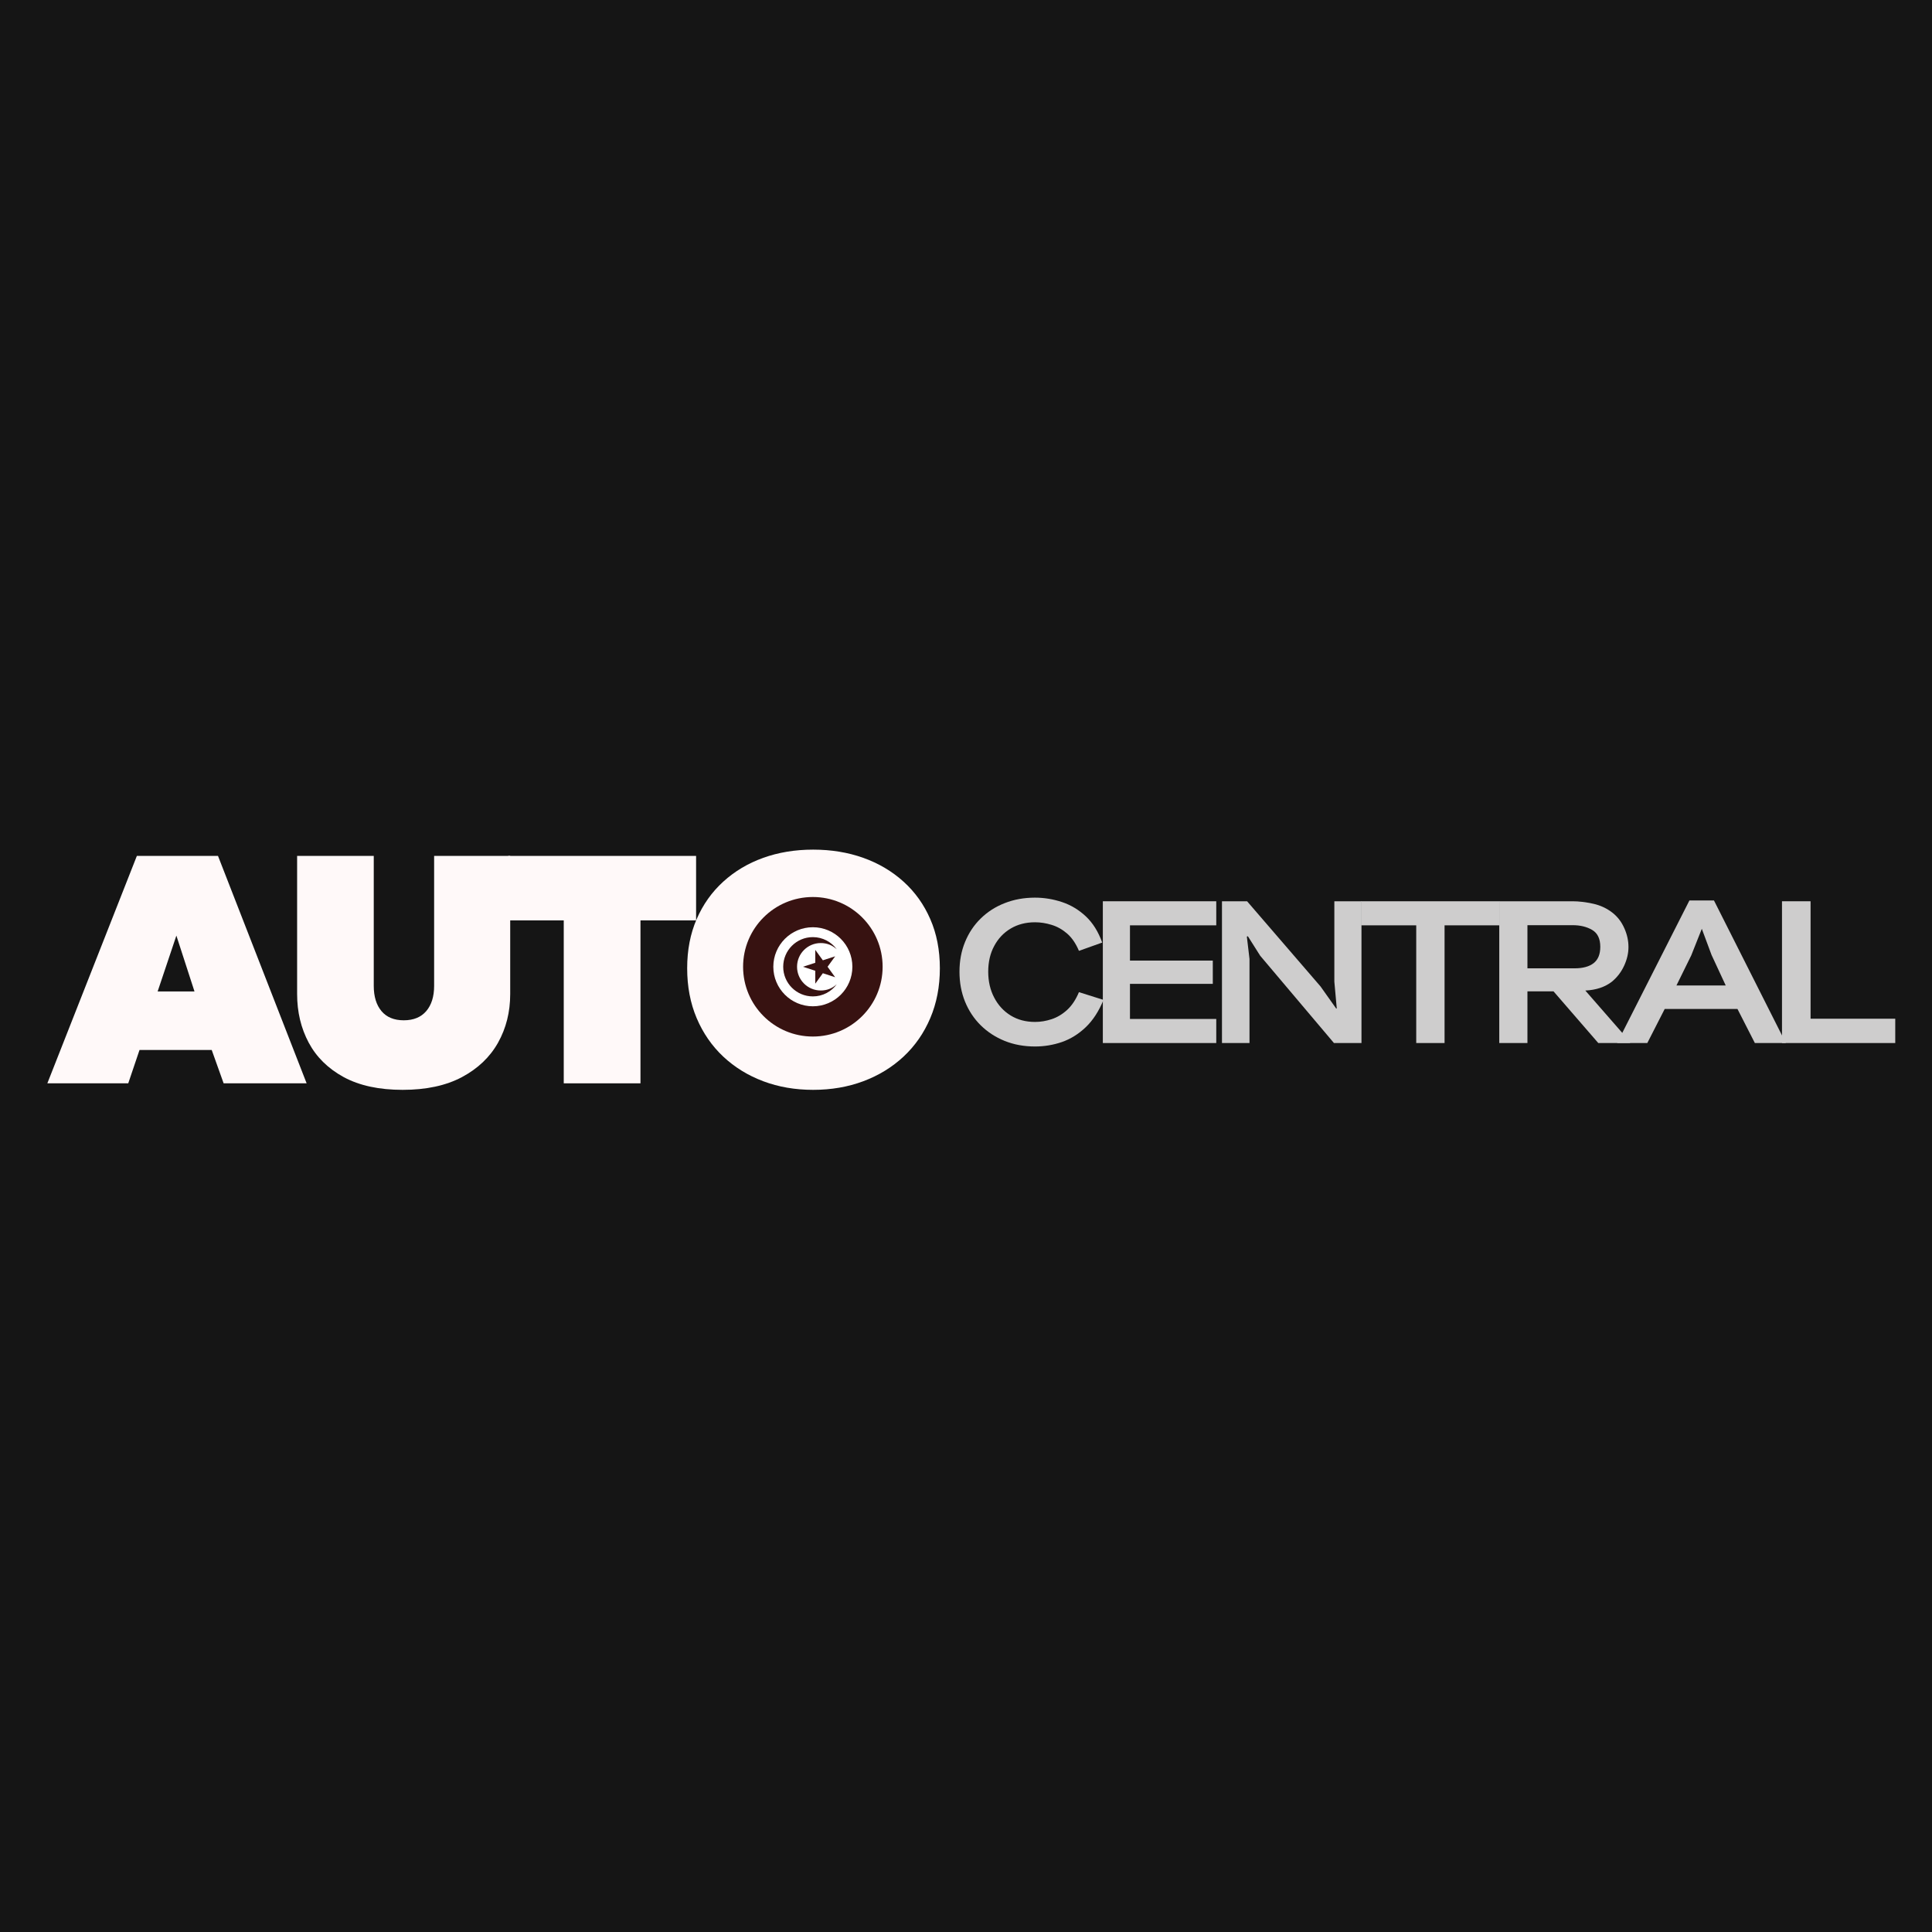
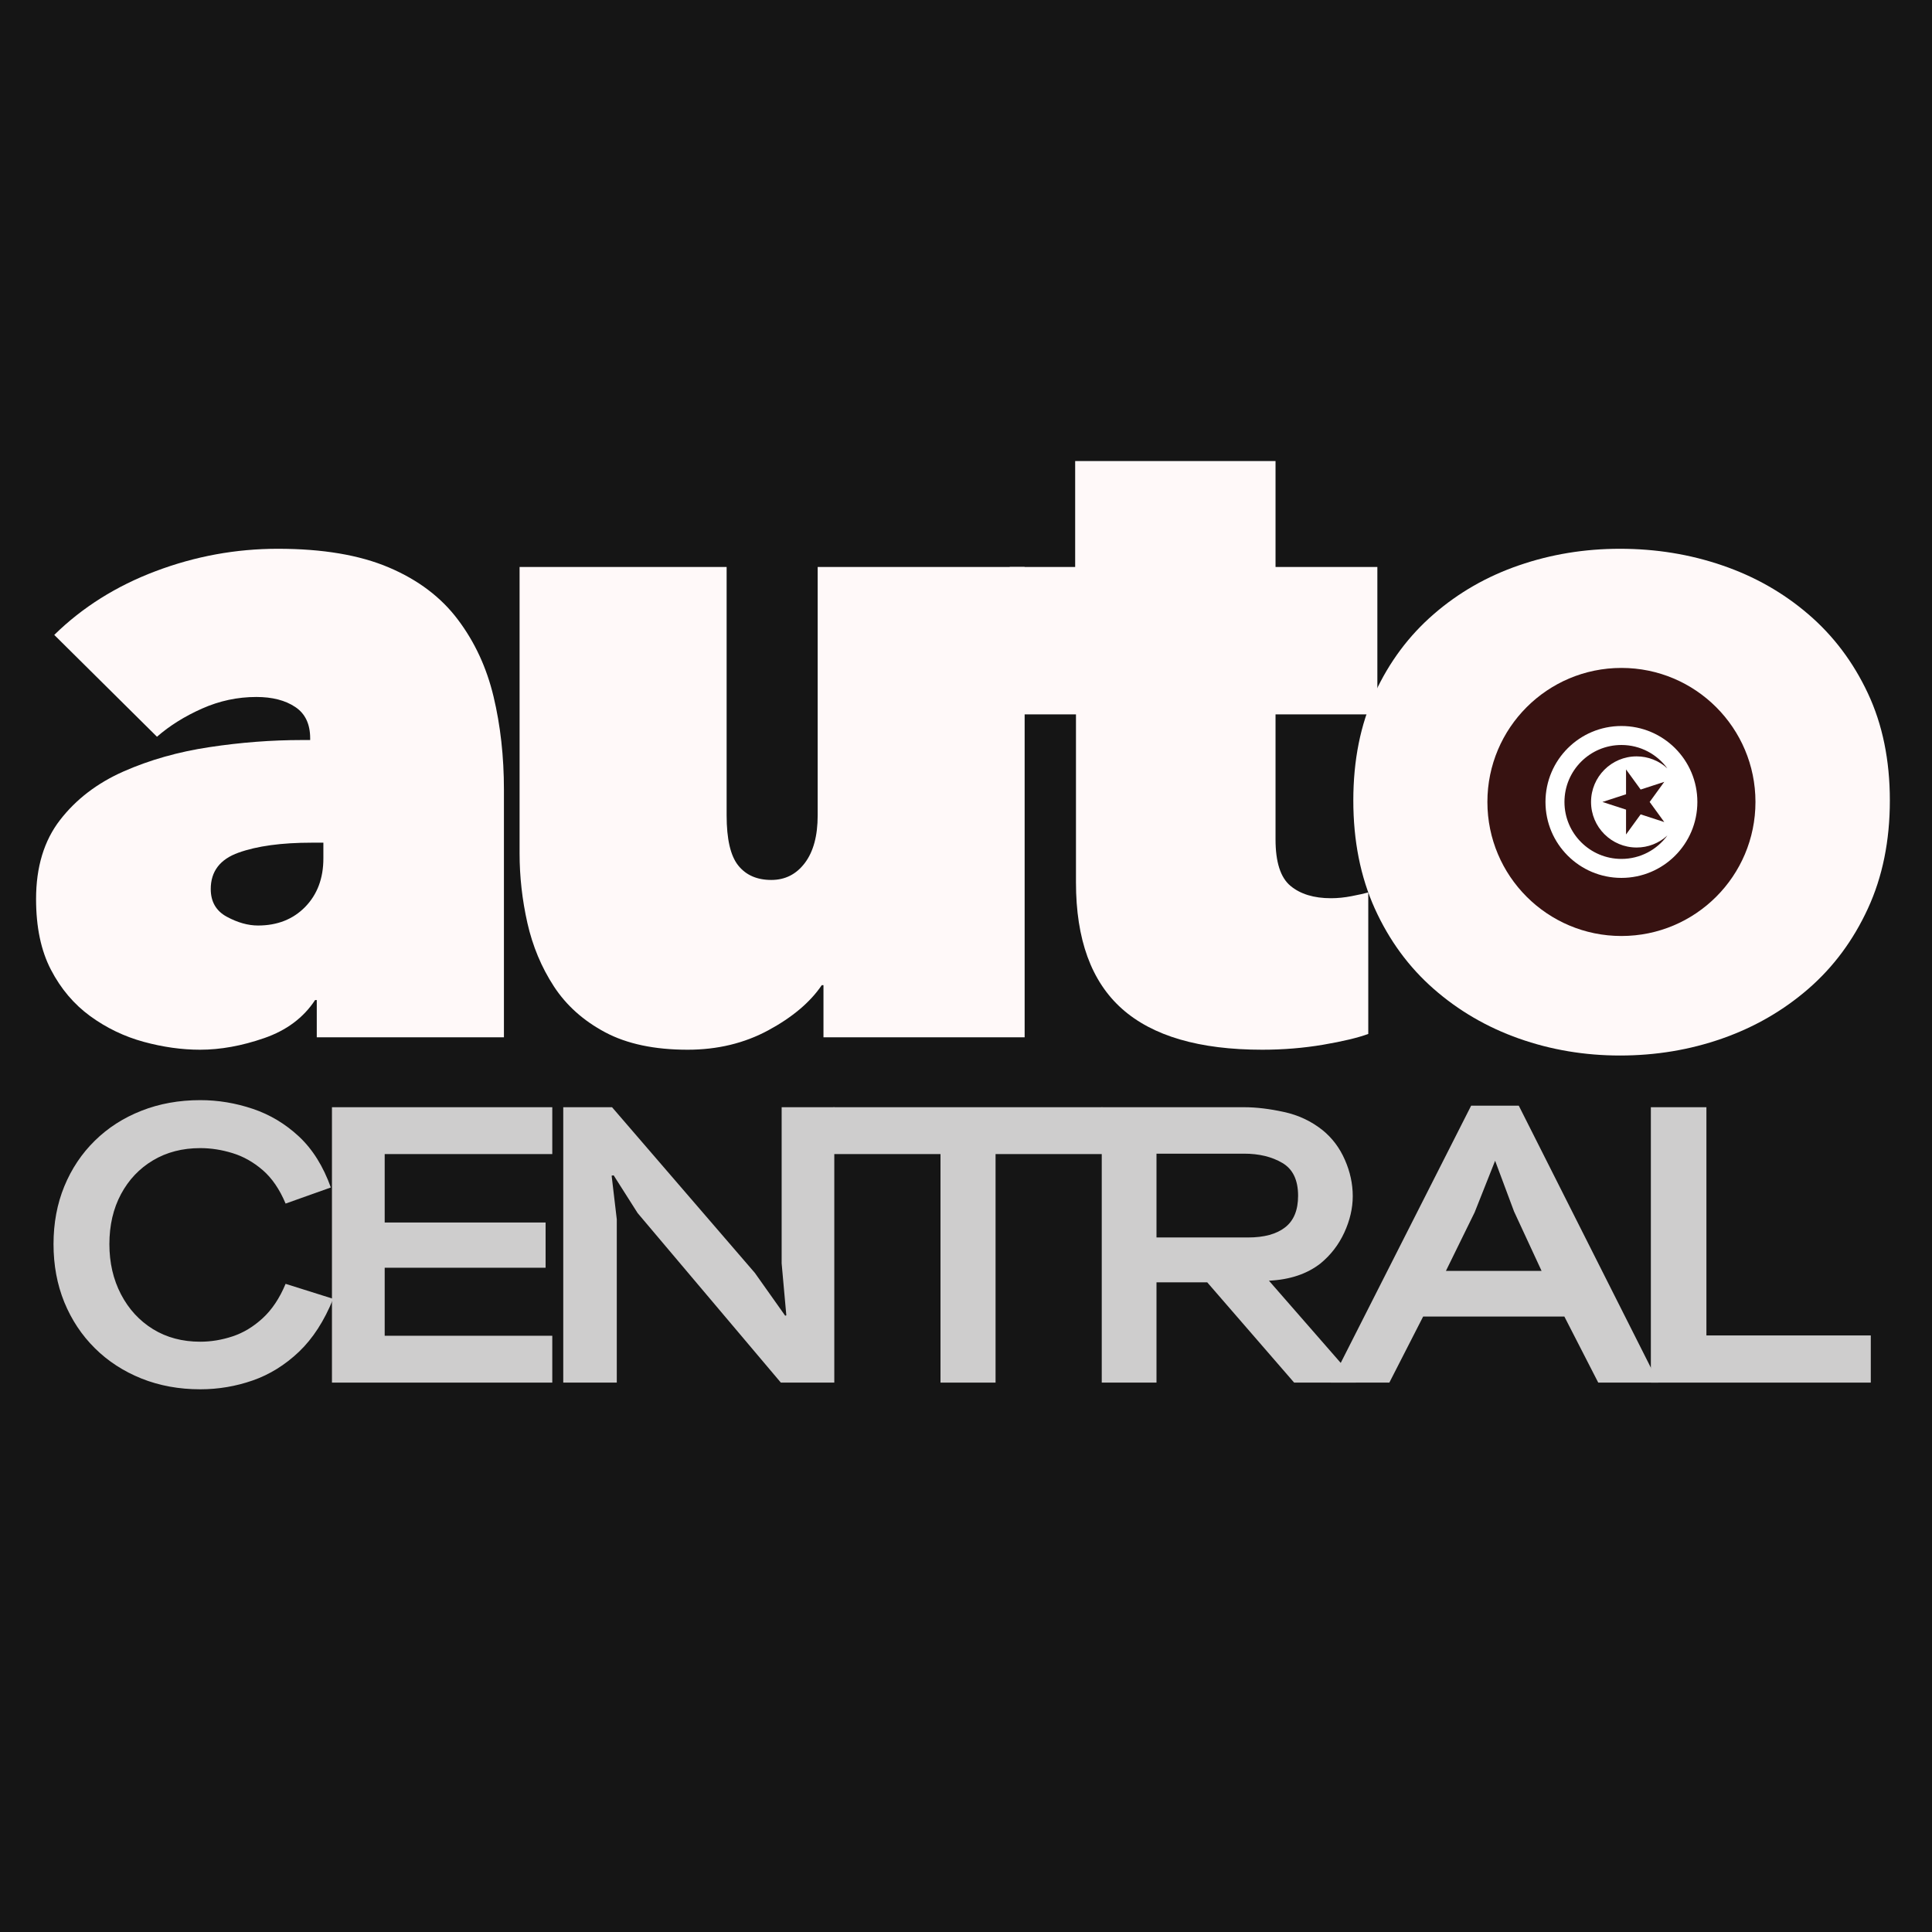
<svg xmlns="http://www.w3.org/2000/svg" width="500" zoomAndPan="magnify" viewBox="0 0 375 375" height="500" preserveAspectRatio="xMidYMid meet" version="1.0">
  <defs>
    <g />
  </defs>
  <rect x="-37.5" width="450" fill="#ffffff" y="-37.5" height="450" fill-opacity="1" />
  <rect x="-37.5" width="450" fill="#151515" y="-37.5" height="450" fill-opacity="1" />
+   <g fill="#fff9f9" fill-opacity="1">
+     <g transform="translate(2.500683, 198.7663)">
+       <g>
+         <path d="M 36.328 4.984 C 32.785 4.984 29.141 4.473 25.391 3.453 C 21.641 2.43 18.18 0.77 15.016 -1.531 C 11.859 -3.832 9.316 -6.832 7.391 -10.531 C 5.461 -14.227 4.5 -18.805 4.5 -24.266 C 4.5 -30.484 6.051 -35.598 9.156 -39.609 C 12.27 -43.629 16.367 -46.766 21.453 -49.016 C 26.547 -51.266 32.117 -52.844 38.172 -53.75 C 44.223 -54.664 50.195 -55.125 56.094 -55.125 L 57.703 -55.125 L 57.703 -55.453 C 57.703 -58.234 56.734 -60.266 54.797 -61.547 C 52.867 -62.836 50.352 -63.484 47.25 -63.484 C 43.602 -63.484 40.094 -62.734 36.719 -61.234 C 33.344 -59.734 30.426 -57.91 27.969 -55.766 L 8.031 -75.531 C 13.5 -80.895 20.062 -85.02 27.719 -87.906 C 35.383 -90.801 43.289 -92.25 51.438 -92.25 C 60.113 -92.25 67.289 -91.039 72.969 -88.625 C 78.645 -86.219 83.113 -82.844 86.375 -78.5 C 89.645 -74.164 91.953 -69.188 93.297 -63.562 C 94.641 -57.938 95.312 -51.91 95.312 -45.484 L 95.312 2.578 L 58.984 2.578 L 58.984 -4.656 L 58.656 -4.656 C 56.406 -1.227 53.109 1.234 48.766 2.734 C 44.43 4.234 40.285 4.984 36.328 4.984 Z M 47.578 -19.125 C 51.328 -19.125 54.379 -20.328 56.734 -22.734 C 59.086 -25.148 60.266 -28.285 60.266 -32.141 L 60.266 -35.203 L 58.016 -35.203 C 52.129 -35.203 47.391 -34.555 43.797 -33.266 C 40.203 -31.984 38.406 -29.629 38.406 -26.203 C 38.406 -23.734 39.453 -21.938 41.547 -20.812 C 43.641 -19.688 45.648 -19.125 47.578 -19.125 Z M 47.578 -19.125 " />
+       </g>
+     </g>
+   </g>
+   <g fill="#fff9f9" fill-opacity="1">
+     <g transform="translate(92.97602, 198.7663)">
+       <g>
+         <path d="M 40.5 4.984 C 34.07 4.984 28.738 3.859 24.5 1.609 C 20.27 -0.641 16.945 -3.613 14.531 -7.312 C 12.125 -11.008 10.41 -15.109 9.391 -19.609 C 8.379 -24.109 7.875 -28.609 7.875 -33.109 L 7.875 -88.719 L 48.062 -88.719 L 48.062 -40.5 C 48.062 -35.895 48.812 -32.656 50.312 -30.781 C 51.812 -28.906 53.953 -27.969 56.734 -27.969 C 59.41 -27.969 61.578 -29.062 63.234 -31.25 C 64.898 -33.445 65.734 -36.531 65.734 -40.5 L 65.734 -88.719 L 105.906 -88.719 L 105.906 2.578 L 66.859 2.578 L 66.859 -7.547 L 66.531 -7.547 C 64.281 -4.234 60.828 -1.316 56.172 1.203 C 51.516 3.723 46.289 4.984 40.5 4.984 Z M 40.5 4.984 " />
+       </g>
+     </g>
+   </g>
+   <g fill="#fff9f9" fill-opacity="1">
+     <g transform="translate(195.9863, 198.7663)">
+       <g>
+         <path d="M 49.016 4.984 C 36.805 4.984 27.727 2.332 21.781 -2.969 C 15.832 -8.27 12.859 -16.441 12.859 -27.484 L 12.859 -60.109 L 0 -60.109 L 0 -88.719 L 12.703 -88.719 L 12.703 -109.281 L 51.594 -109.281 L 51.594 -88.719 L 71.359 -88.719 L 71.359 -60.109 L 51.594 -60.109 L 51.594 -35.844 C 51.594 -31.445 52.555 -28.441 54.484 -26.828 C 56.41 -25.223 59.035 -24.422 62.359 -24.422 C 63.641 -24.422 64.977 -24.555 66.375 -24.828 C 67.77 -25.098 68.844 -25.336 69.594 -25.547 L 69.594 1.922 C 67.551 2.672 64.629 3.367 60.828 4.016 C 57.023 4.66 53.086 4.984 49.016 4.984 Z M 49.016 4.984 " />
+       </g>
+     </g>
+   </g>
+   <g fill="#fff9f9" fill-opacity="1">
+     <g transform="translate(257.0527, 198.7663)">
+       <g>
+         <path d="M 57.375 6.109 C 50.52 6.109 43.984 5.008 37.766 2.812 C 31.555 0.613 26.039 -2.598 21.219 -6.828 C 16.395 -11.055 12.586 -16.25 9.797 -22.406 C 7.016 -28.57 5.625 -35.566 5.625 -43.391 C 5.625 -51.211 7.016 -58.148 9.797 -64.203 C 12.586 -70.254 16.395 -75.367 21.219 -79.547 C 26.039 -83.734 31.555 -86.895 37.766 -89.031 C 43.984 -91.176 50.52 -92.25 57.375 -92.25 C 64.344 -92.25 70.957 -91.176 77.219 -89.031 C 83.488 -86.895 89.062 -83.734 93.938 -79.547 C 98.812 -75.367 102.664 -70.254 105.5 -64.203 C 108.344 -58.148 109.766 -51.211 109.766 -43.391 C 109.766 -35.566 108.344 -28.57 105.5 -22.406 C 102.664 -16.25 98.812 -11.055 93.938 -6.828 C 89.062 -2.598 83.488 0.613 77.219 2.812 C 70.957 5.008 64.344 6.109 57.375 6.109 Z M 57.703 -27.969 C 62.086 -27.969 65.645 -29.469 68.375 -32.469 C 71.113 -35.469 72.484 -39.109 72.484 -43.391 C 72.484 -47.461 71.062 -51 68.219 -54 C 65.383 -57 61.77 -58.5 57.375 -58.5 C 53.094 -58.5 49.582 -57 46.844 -54 C 44.113 -51 42.75 -47.461 42.75 -43.391 C 42.75 -39.109 44.164 -35.469 47 -32.469 C 49.844 -29.469 53.41 -27.969 57.703 -27.969 Z M 57.703 -27.969 " />
+       </g>
+     </g>
+   </g>
+   <path fill="#ffffff" d="M 314.719 138.453 C 315.281 138.453 315.844 138.48 316.402 138.535 C 316.965 138.59 317.52 138.676 318.074 138.785 C 318.625 138.895 319.172 139.031 319.711 139.195 C 320.25 139.359 320.781 139.547 321.301 139.762 C 321.82 139.98 322.332 140.219 322.828 140.484 C 323.324 140.75 323.809 141.039 324.277 141.352 C 324.746 141.664 325.195 142 325.633 142.359 C 326.066 142.715 326.484 143.094 326.883 143.492 C 327.281 143.891 327.66 144.309 328.016 144.742 C 328.375 145.18 328.711 145.633 329.023 146.102 C 329.336 146.566 329.625 147.051 329.891 147.547 C 330.156 148.043 330.398 148.555 330.613 149.074 C 330.828 149.594 331.02 150.125 331.184 150.664 C 331.344 151.203 331.48 151.75 331.594 152.301 C 331.703 152.855 331.785 153.41 331.84 153.973 C 331.895 154.531 331.922 155.094 331.922 155.66 C 331.922 156.223 331.895 156.785 331.84 157.344 C 331.785 157.906 331.703 158.461 331.594 159.016 C 331.48 159.566 331.344 160.113 331.184 160.652 C 331.02 161.191 330.828 161.723 330.613 162.242 C 330.398 162.762 330.156 163.273 329.891 163.77 C 329.625 164.266 329.336 164.75 329.023 165.219 C 328.711 165.684 328.375 166.137 328.016 166.574 C 327.66 167.008 327.281 167.426 326.883 167.824 C 326.484 168.223 326.066 168.602 325.633 168.957 C 325.195 169.316 324.746 169.652 324.277 169.965 C 323.809 170.277 323.324 170.566 322.828 170.832 C 322.332 171.098 321.82 171.34 321.301 171.555 C 320.781 171.77 320.25 171.957 319.711 172.121 C 319.172 172.285 318.625 172.422 318.074 172.531 C 317.52 172.645 316.965 172.727 316.402 172.781 C 315.844 172.836 315.281 172.863 314.719 172.863 C 314.152 172.863 313.594 172.836 313.031 172.781 C 312.469 172.727 311.914 172.645 311.359 172.531 C 310.809 172.422 310.262 172.285 309.723 172.121 C 309.184 171.957 308.652 171.77 308.133 171.555 C 307.613 171.34 307.105 171.098 306.605 170.832 C 306.109 170.566 305.629 170.277 305.16 169.965 C 304.691 169.652 304.238 169.316 303.805 168.957 C 303.367 168.602 302.949 168.223 302.551 167.824 C 302.152 167.426 301.777 167.008 301.418 166.574 C 301.059 166.137 300.727 165.684 300.414 165.219 C 300.098 164.75 299.809 164.266 299.543 163.77 C 299.277 163.273 299.039 162.762 298.82 162.242 C 298.605 161.723 298.418 161.191 298.254 160.652 C 298.09 160.113 297.953 159.566 297.844 159.016 C 297.734 158.461 297.652 157.906 297.594 157.344 C 297.539 156.785 297.512 156.223 297.512 155.66 C 297.512 155.094 297.539 154.531 297.594 153.973 C 297.652 153.41 297.734 152.855 297.844 152.301 C 297.953 151.75 298.09 151.203 298.254 150.664 C 298.418 150.125 298.605 149.594 298.82 149.074 C 299.039 148.555 299.277 148.043 299.543 147.547 C 299.809 147.051 300.098 146.566 300.414 146.102 C 300.727 145.633 301.059 145.18 301.418 144.742 C 301.777 144.309 302.152 143.891 302.551 143.492 C 302.949 143.094 303.367 142.715 303.805 142.359 C 304.238 142 304.691 141.664 305.16 141.352 C 305.629 141.039 306.109 140.75 306.605 140.484 C 307.105 140.219 307.613 139.98 308.133 139.762 C 308.652 139.547 309.184 139.359 309.723 139.195 C 310.262 139.031 310.809 138.895 311.359 138.785 C 311.914 138.676 312.469 138.59 313.031 138.535 C 313.594 138.48 314.152 138.453 314.719 138.453 Z M 314.719 138.453 " fill-opacity="1" fill-rule="nonzero" />
+   <path stroke-linecap="butt" transform="matrix(0.867187, 0, 0, 0.867187, 286.9676, 127.9083)" fill-opacity="1" fill="#371211" fill-rule="nonzero" stroke-linejoin="miter" d="M 25.2 32.002 C 25.2 26.367 29.767 21.799 35.398 21.799 C 36.677 21.799 37.911 22.034 39.1 22.498 C 40.29 22.962 41.353 23.628 42.29 24.498 C 39.974 21.322 36.231 19.25 32.001 19.25 C 24.961 19.25 19.249 24.957 19.249 32.002 C 19.249 39.043 24.961 44.75 32.001 44.75 C 36.236 44.75 39.974 42.678 42.294 39.498 C 41.357 40.367 40.29 41.034 39.1 41.502 C 37.911 41.966 36.677 42.2 35.398 42.196 C 29.767 42.196 25.2 37.633 25.2 32.002 " stroke="#371211" stroke-width="0.001" stroke-opacity="1" stroke-miterlimit="4" />
+   <path stroke-linecap="butt" transform="matrix(0.867187, 0, 0, 0.867187, 286.9676, 127.9083)" fill-opacity="1" fill="#371211" fill-rule="nonzero" stroke-linejoin="miter" d="M 36.303 29.223 L 33.033 24.723 L 33.033 30.281 L 27.749 32.002 L 33.033 33.718 L 33.033 39.277 L 36.303 34.777 L 41.587 36.498 L 38.321 32.002 L 41.587 27.502 Z M 36.303 29.223 " stroke="#371211" stroke-width="0.001" stroke-opacity="1" stroke-miterlimit="4" />
+   <path stroke-linecap="butt" transform="matrix(0.867187, 0, 0, 0.867187, 286.9676, 127.9083)" fill-opacity="1" fill="#371211" fill-rule="nonzero" stroke-linejoin="miter" d="M 32.001 2.002 C 15.434 2.002 2.001 15.43 2.001 32.002 C 2.001 48.57 15.434 62.002 32.001 62.002 C 48.569 62.002 62.001 48.57 62.001 32.002 C 62.001 15.43 48.569 2.002 32.001 2.002 Z M 32.001 48.998 C 22.614 48.998 15.001 41.389 15.001 32.002 C 15.001 22.61 22.614 15.002 32.001 15.002 C 41.389 15.002 48.997 22.61 48.997 32.002 C 48.997 41.389 41.389 48.998 32.001 48.998 Z M 32.001 48.998 " stroke="#371211" stroke-width="0.001" stroke-opacity="1" stroke-miterlimit="4" />
  <g fill="#cecdcd" fill-opacity="1">
-     <g transform="translate(185.7963, 202.4511)">
+     <g transform="translate(9.543902, 268.364)">
      <g>
-         <path d="M 15.094 0.672 C 12.969 0.672 11.008 0.312 9.219 -0.406 C 7.426 -1.133 5.875 -2.145 4.562 -3.438 C 3.25 -4.738 2.234 -6.27 1.516 -8.031 C 0.797 -9.801 0.438 -11.738 0.438 -13.844 C 0.438 -15.938 0.797 -17.859 1.516 -19.609 C 2.234 -21.367 3.25 -22.891 4.562 -24.172 C 5.875 -25.461 7.426 -26.457 9.219 -27.156 C 11.008 -27.863 12.969 -28.219 15.094 -28.219 C 16.875 -28.219 18.625 -27.93 20.344 -27.359 C 22.062 -26.785 23.598 -25.863 24.953 -24.594 C 26.316 -23.32 27.379 -21.625 28.141 -19.5 L 23.625 -17.891 C 23.02 -19.328 22.254 -20.445 21.328 -21.25 C 20.398 -22.051 19.395 -22.613 18.312 -22.938 C 17.238 -23.27 16.164 -23.438 15.094 -23.438 C 13.312 -23.438 11.738 -23.031 10.375 -22.219 C 9.008 -21.406 7.941 -20.273 7.172 -18.828 C 6.398 -17.391 6.016 -15.727 6.016 -13.844 C 6.016 -11.977 6.398 -10.305 7.172 -8.828 C 7.941 -7.348 9.008 -6.188 10.375 -5.344 C 11.738 -4.508 13.312 -4.094 15.094 -4.094 C 16.164 -4.094 17.238 -4.27 18.312 -4.625 C 19.395 -4.977 20.398 -5.578 21.328 -6.422 C 22.254 -7.273 23.02 -8.426 23.625 -9.875 L 28.391 -8.375 C 27.492 -6.176 26.348 -4.41 24.953 -3.078 C 23.566 -1.754 22.031 -0.797 20.344 -0.203 C 18.656 0.379 16.906 0.672 15.094 0.672 Z M 15.094 0.672 " />
+         <path d="M 29.328 1.297 C 25.203 1.297 21.395 0.598 17.906 -0.797 C 14.414 -2.203 11.398 -4.164 8.859 -6.688 C 6.316 -9.207 4.344 -12.18 2.938 -15.609 C 1.539 -19.047 0.844 -22.801 0.844 -26.875 C 0.844 -30.945 1.539 -34.688 2.938 -38.094 C 4.344 -41.508 6.316 -44.461 8.859 -46.953 C 11.398 -49.453 14.414 -51.391 17.906 -52.766 C 21.395 -54.141 25.203 -54.828 29.328 -54.828 C 32.785 -54.828 36.18 -54.266 39.516 -53.141 C 42.848 -52.023 45.836 -50.234 48.484 -47.766 C 51.129 -45.297 53.191 -42 54.672 -37.875 L 45.891 -34.75 C 44.723 -37.539 43.234 -39.711 41.422 -41.266 C 39.617 -42.816 37.672 -43.91 35.578 -44.547 C 33.492 -45.191 31.41 -45.516 29.328 -45.516 C 25.859 -45.516 22.801 -44.723 20.156 -43.141 C 17.508 -41.566 15.438 -39.379 13.938 -36.578 C 12.438 -33.773 11.688 -30.539 11.688 -26.875 C 11.688 -23.258 12.438 -20.016 13.938 -17.141 C 15.438 -14.266 17.508 -12.008 20.156 -10.375 C 22.801 -8.75 25.859 -7.938 29.328 -7.938 C 31.41 -7.938 33.492 -8.281 35.578 -8.969 C 37.672 -9.656 39.617 -10.828 41.422 -12.484 C 43.234 -14.141 44.723 -16.367 45.891 -19.172 L 55.125 -16.266 C 53.395 -11.984 51.18 -8.555 48.484 -5.984 C 45.785 -3.422 42.797 -1.566 39.516 -0.422 C 36.234 0.723 32.836 1.297 29.328 1.297 Z M 29.328 1.297 " />
      </g>
    </g>
  </g>
  <g fill="#cecdcd" fill-opacity="1">
-     <g transform="translate(212.1374, 202.4511)">
+     <g transform="translate(60.69795, 268.364)">
      <g>
-         <path d="M 1.922 0 L 1.922 -27.516 L 23.938 -27.516 L 23.938 -22.844 L 7.188 -22.844 L 7.188 -16 L 23.266 -16 L 23.266 -11.484 L 7.188 -11.484 L 7.188 -4.672 L 23.938 -4.672 L 23.938 0 Z M 1.922 0 " />
+         <path d="M 3.734 0 L 3.734 -53.453 L 46.5 -53.453 L 46.5 -44.359 L 13.969 -44.359 L 13.969 -31.078 L 45.203 -31.078 L 45.203 -22.297 L 13.969 -22.297 L 13.969 -9.094 L 46.5 -9.094 L 46.5 0 Z M 3.734 0 " />
      </g>
    </g>
  </g>
  <g fill="#cecdcd" fill-opacity="1">
-     <g transform="translate(235.2154, 202.4511)">
+     <g transform="translate(105.5149, 268.364)">
      <g>
-         <path d="M 1.969 0 L 1.969 -27.516 L 6.844 -27.516 L 21.109 -10.969 L 24.141 -6.688 L 24.25 -6.719 L 23.781 -11.906 L 23.781 -27.516 L 29.047 -27.516 L 29.047 0 L 23.703 0 L 9.391 -16.938 L 7 -20.719 L 6.797 -20.672 L 7.312 -16.312 L 7.312 0 Z M 1.969 0 " />
+         <path d="M 3.812 0 L 3.812 -53.453 L 13.281 -53.453 L 41 -21.297 L 46.891 -12.984 L 47.109 -13.062 L 46.203 -23.141 L 46.203 -53.453 L 56.422 -53.453 L 56.422 0 L 46.047 0 L 18.25 -32.906 L 13.594 -40.234 L 13.203 -40.172 L 14.203 -31.688 L 14.203 0 Z M 3.812 0 " />
      </g>
    </g>
  </g>
  <g fill="#cecdcd" fill-opacity="1">
-     <g transform="translate(264.5444, 202.4511)">
+     <g transform="translate(162.4716, 268.364)">
      <g>
-         <path d="M 10.344 0 L 10.344 -22.844 L -0.359 -22.844 L -0.359 -27.516 L 26.5 -27.516 L 26.5 -22.844 L 15.844 -22.844 L 15.844 0 Z M 10.344 0 " />
+         <path d="M 20.078 0 L 20.078 -44.359 L -0.688 -44.359 L -0.688 -53.453 L 51.469 -53.453 L 51.469 -44.359 L 30.766 -44.359 L 30.766 0 Z M 20.078 0 " />
      </g>
    </g>
  </g>
  <g fill="#cecdcd" fill-opacity="1">
-     <g transform="translate(289.0377, 202.4511)">
+     <g transform="translate(210.0372, 268.364)">
      <g>
-         <path d="M 1.969 0 L 1.969 -27.516 L 16.203 -27.516 C 17.398 -27.516 18.719 -27.359 20.156 -27.047 C 21.602 -26.734 22.891 -26.129 24.016 -25.234 C 24.984 -24.453 25.727 -23.461 26.25 -22.266 C 26.781 -21.078 27.047 -19.867 27.047 -18.641 C 27.047 -17.43 26.766 -16.219 26.203 -15 C 25.641 -13.781 24.848 -12.75 23.828 -11.906 C 22.484 -10.863 20.766 -10.289 18.672 -10.188 L 27.359 -0.234 L 27.359 0 L 21.188 0 L 12.5 -10.031 L 7.438 -10.031 L 7.438 0 Z M 7.438 -14.5 L 16.594 -14.5 C 18.188 -14.5 19.414 -14.832 20.281 -15.5 C 21.145 -16.176 21.578 -17.234 21.578 -18.672 C 21.578 -20.242 21.051 -21.336 20 -21.953 C 18.957 -22.566 17.691 -22.875 16.203 -22.875 L 7.438 -22.875 Z M 7.438 -14.5 " />
+         <path d="M 3.812 0 L 3.812 -53.453 L 31.453 -53.453 C 33.797 -53.453 36.367 -53.145 39.172 -52.531 C 41.973 -51.926 44.469 -50.754 46.656 -49.016 C 48.539 -47.492 49.988 -45.57 51 -43.25 C 52.02 -40.938 52.531 -38.582 52.531 -36.188 C 52.531 -33.852 51.984 -31.5 50.891 -29.125 C 49.797 -26.758 48.258 -24.766 46.281 -23.141 C 43.676 -21.098 40.336 -19.977 36.266 -19.781 L 53.141 -0.453 L 53.141 0 L 41.156 0 L 24.281 -19.469 L 14.438 -19.469 L 14.438 0 Z M 14.438 -28.172 L 32.219 -28.172 C 35.32 -28.172 37.711 -28.82 39.391 -30.125 C 41.078 -31.426 41.922 -33.473 41.922 -36.266 C 41.922 -39.328 40.898 -41.453 38.859 -42.641 C 36.828 -43.836 34.359 -44.438 31.453 -44.438 L 14.438 -44.438 Z M 14.438 -28.172 " />
      </g>
    </g>
  </g>
  <g fill="#cecdcd" fill-opacity="1">
-     <g transform="translate(314.7891, 202.4511)">
+     <g transform="translate(260.046, 268.364)">
      <g>
-         <path d="M -0.906 0 L 13.125 -27.672 L 17.891 -27.672 L 31.844 0 L 25.828 0 L 22.453 -6.609 L 8.328 -6.609 L 4.953 0 Z M 10.609 -11.172 L 20.172 -11.172 L 17.422 -17.094 L 15.531 -22.172 L 13.484 -17.016 Z M 10.609 -11.172 " />
+         <path d="M -1.75 0 L 25.5 -53.75 L 34.75 -53.75 L 61.844 0 L 50.172 0 L 43.594 -12.828 L 16.188 -12.828 L 9.625 0 Z M 20.609 -21.688 L 39.172 -21.688 L 33.828 -33.219 L 30.156 -43.062 L 26.188 -33.062 Z M 20.609 -21.688 " />
      </g>
    </g>
  </g>
  <g fill="#cecdcd" fill-opacity="1">
-     <g transform="translate(343.9609, 202.4511)">
+     <g transform="translate(316.6972, 268.364)">
      <g>
-         <path d="M 1.922 0 L 1.922 -27.516 L 7.469 -27.516 L 7.469 -4.719 L 23.906 -4.719 L 23.906 0 Z M 1.922 0 " />
+         <path d="M 3.734 0 L 3.734 -53.453 L 14.516 -53.453 L 14.516 -9.156 L 46.422 -9.156 L 46.422 0 Z M 3.734 0 " />
      </g>
    </g>
  </g>
-   <g fill="#fff9f9" fill-opacity="1">
-     <g transform="translate(10.1732, 209.3509)">
-       <g>
-         <path d="M 16.391 -43.219 L 32.141 -43.219 L 49.344 0.922 L 33.234 0.922 L 30.922 -5.547 L 16.906 -5.547 L 14.719 0.922 L -0.984 0.922 Z M 24.062 -27.75 L 20.422 -16.906 L 27.578 -16.906 Z M 24.062 -27.75 " />
-       </g>
-     </g>
-   </g>
-   <g fill="#fff9f9" fill-opacity="1">
-     <g transform="translate(54.20217, 209.3509)">
-       <g>
-         <path d="M 23.953 2.188 C 19.367 2.188 15.555 1.363 12.516 -0.281 C 9.484 -1.938 7.219 -4.164 5.719 -6.969 C 4.219 -9.781 3.469 -12.922 3.469 -16.391 L 3.469 -43.219 L 18.344 -43.219 L 18.344 -18 C 18.344 -15.926 18.844 -14.289 19.844 -13.094 C 20.844 -11.906 22.285 -11.312 24.172 -11.312 C 26.055 -11.312 27.508 -11.906 28.531 -13.094 C 29.551 -14.289 30.062 -15.926 30.062 -18 L 30.062 -43.219 L 44.828 -43.219 L 44.828 -16.391 C 44.828 -12.922 44.039 -9.781 42.469 -6.969 C 40.895 -4.164 38.555 -1.938 35.453 -0.281 C 32.359 1.363 28.523 2.188 23.953 2.188 Z M 23.953 2.188 " />
-       </g>
-     </g>
-   </g>
-   <g fill="#fff9f9" fill-opacity="1">
-     <g transform="translate(98.17344, 209.3509)">
-       <g>
-         <path d="M 26.141 0.922 L 11.25 0.922 L 11.25 -30.703 L 0.469 -30.703 L 0.469 -43.219 L 36.938 -43.219 L 36.938 -30.703 L 26.141 -30.703 Z M 26.141 0.922 " />
-       </g>
-     </g>
-   </g>
-   <g fill="#fff9f9" fill-opacity="1">
-     <g transform="translate(131.2383, 209.3509)">
-       <g>
-         <path d="M 26.594 2.188 C 23.094 2.188 19.863 1.629 16.906 0.516 C 13.945 -0.598 11.359 -2.191 9.141 -4.266 C 6.93 -6.348 5.211 -8.836 3.984 -11.734 C 2.754 -14.641 2.141 -17.863 2.141 -21.406 C 2.141 -24.945 2.754 -28.129 3.984 -30.953 C 5.211 -33.785 6.93 -36.207 9.141 -38.219 C 11.359 -40.238 13.945 -41.781 16.906 -42.844 C 19.863 -43.906 23.094 -44.438 26.594 -44.438 C 30.102 -44.438 33.348 -43.906 36.328 -42.844 C 39.305 -41.781 41.91 -40.238 44.141 -38.219 C 46.367 -36.207 48.098 -33.785 49.328 -30.953 C 50.566 -28.129 51.188 -24.945 51.188 -21.406 C 51.188 -17.863 50.566 -14.641 49.328 -11.734 C 48.098 -8.836 46.367 -6.348 44.141 -4.266 C 41.91 -2.191 39.305 -0.598 36.328 0.516 C 33.348 1.629 30.102 2.188 26.594 2.188 Z M 26.594 -11.547 C 28.289 -11.547 29.789 -11.969 31.094 -12.812 C 32.406 -13.656 33.438 -14.816 34.188 -16.297 C 34.938 -17.773 35.312 -19.477 35.312 -21.406 C 35.312 -24.25 34.484 -26.535 32.828 -28.266 C 31.18 -30.004 29.102 -30.875 26.594 -30.875 C 24.094 -30.875 22.016 -30.004 20.359 -28.266 C 18.711 -26.535 17.891 -24.25 17.891 -21.406 C 17.891 -19.477 18.266 -17.773 19.016 -16.297 C 19.766 -14.816 20.801 -13.656 22.125 -12.812 C 23.457 -11.969 24.945 -11.547 26.594 -11.547 Z M 26.594 -11.547 " />
-       </g>
-     </g>
-   </g>
-   <path fill="#ffffff" d="M 157.773 178.695 C 158.363 178.695 158.945 178.75 159.523 178.867 C 160.098 178.98 160.66 179.152 161.203 179.375 C 161.746 179.602 162.262 179.879 162.75 180.203 C 163.238 180.531 163.691 180.902 164.105 181.316 C 164.523 181.734 164.895 182.184 165.219 182.676 C 165.547 183.164 165.824 183.68 166.047 184.223 C 166.273 184.766 166.441 185.324 166.559 185.902 C 166.672 186.48 166.73 187.062 166.73 187.648 C 166.73 188.238 166.672 188.82 166.559 189.398 C 166.441 189.973 166.273 190.535 166.047 191.078 C 165.824 191.621 165.547 192.137 165.219 192.625 C 164.895 193.113 164.523 193.566 164.105 193.98 C 163.691 194.398 163.238 194.77 162.75 195.094 C 162.262 195.422 161.746 195.699 161.203 195.922 C 160.66 196.148 160.098 196.316 159.523 196.434 C 158.945 196.547 158.363 196.605 157.773 196.605 C 157.188 196.605 156.605 196.547 156.027 196.434 C 155.449 196.316 154.891 196.148 154.348 195.922 C 153.805 195.699 153.289 195.422 152.801 195.094 C 152.309 194.77 151.859 194.398 151.441 193.98 C 151.027 193.566 150.656 193.113 150.328 192.625 C 150.004 192.137 149.727 191.621 149.5 191.078 C 149.277 190.535 149.105 189.973 148.992 189.398 C 148.875 188.82 148.82 188.238 148.82 187.648 C 148.82 187.062 148.875 186.48 148.992 185.902 C 149.105 185.324 149.277 184.766 149.5 184.223 C 149.727 183.68 150.004 183.164 150.328 182.676 C 150.656 182.184 151.027 181.734 151.441 181.316 C 151.859 180.902 152.309 180.531 152.801 180.203 C 153.289 179.879 153.805 179.602 154.348 179.375 C 154.891 179.152 155.449 178.98 156.027 178.867 C 156.605 178.75 157.188 178.695 157.773 178.695 Z M 157.773 178.695 " fill-opacity="1" fill-rule="nonzero" />
-   <path stroke-linecap="butt" transform="matrix(0.45137, 0, 0, 0.45137, 143.3308, 173.2058)" fill-opacity="1" fill="#371211" fill-rule="nonzero" stroke-linejoin="miter" d="M 25.204 31.997 C 25.204 26.363 29.765 21.803 35.399 21.803 C 38.047 21.803 40.349 22.703 42.287 24.494 C 39.977 21.318 36.229 19.25 31.997 19.25 C 24.962 19.25 19.25 24.961 19.25 31.997 C 19.25 39.042 24.962 44.745 31.997 44.745 C 36.238 44.745 39.977 42.677 42.296 39.501 C 40.349 41.301 38.047 42.201 35.399 42.201 C 29.765 42.201 25.204 37.631 25.204 31.997 " stroke="#371211" stroke-width="0.001" stroke-opacity="1" stroke-miterlimit="4" />
-   <path stroke-linecap="butt" transform="matrix(0.45137, 0, 0, 0.45137, 143.3308, 173.2058)" fill-opacity="1" fill="#371211" fill-rule="nonzero" stroke-linejoin="miter" d="M 36.299 29.219 L 33.036 24.728 L 33.036 30.284 L 27.748 31.997 L 33.036 33.72 L 33.036 39.276 L 36.299 34.775 L 41.586 36.498 L 38.324 31.997 L 41.586 27.506 Z M 36.299 29.219 " stroke="#371211" stroke-width="0.001" stroke-opacity="1" stroke-miterlimit="4" />
-   <path stroke-linecap="butt" transform="matrix(0.45137, 0, 0, 0.45137, 143.3308, 173.2058)" fill-opacity="1" fill="#371211" fill-rule="nonzero" stroke-linejoin="miter" d="M 31.997 2.002 C 15.433 2.002 2.002 15.433 2.002 31.997 C 2.002 48.57 15.433 62.001 31.997 62.001 C 48.57 62.001 62.002 48.57 62.002 31.997 C 62.002 15.433 48.57 2.002 31.997 2.002 Z M 31.997 48.994 C 22.616 48.994 15.001 41.387 15.001 31.997 C 15.001 22.616 22.616 15 31.997 15 C 41.387 15 48.994 22.616 48.994 31.997 C 48.994 41.387 41.387 48.994 31.997 48.994 Z M 31.997 48.994 " stroke="#371211" stroke-width="0.001" stroke-opacity="1" stroke-miterlimit="4" />
</svg>
